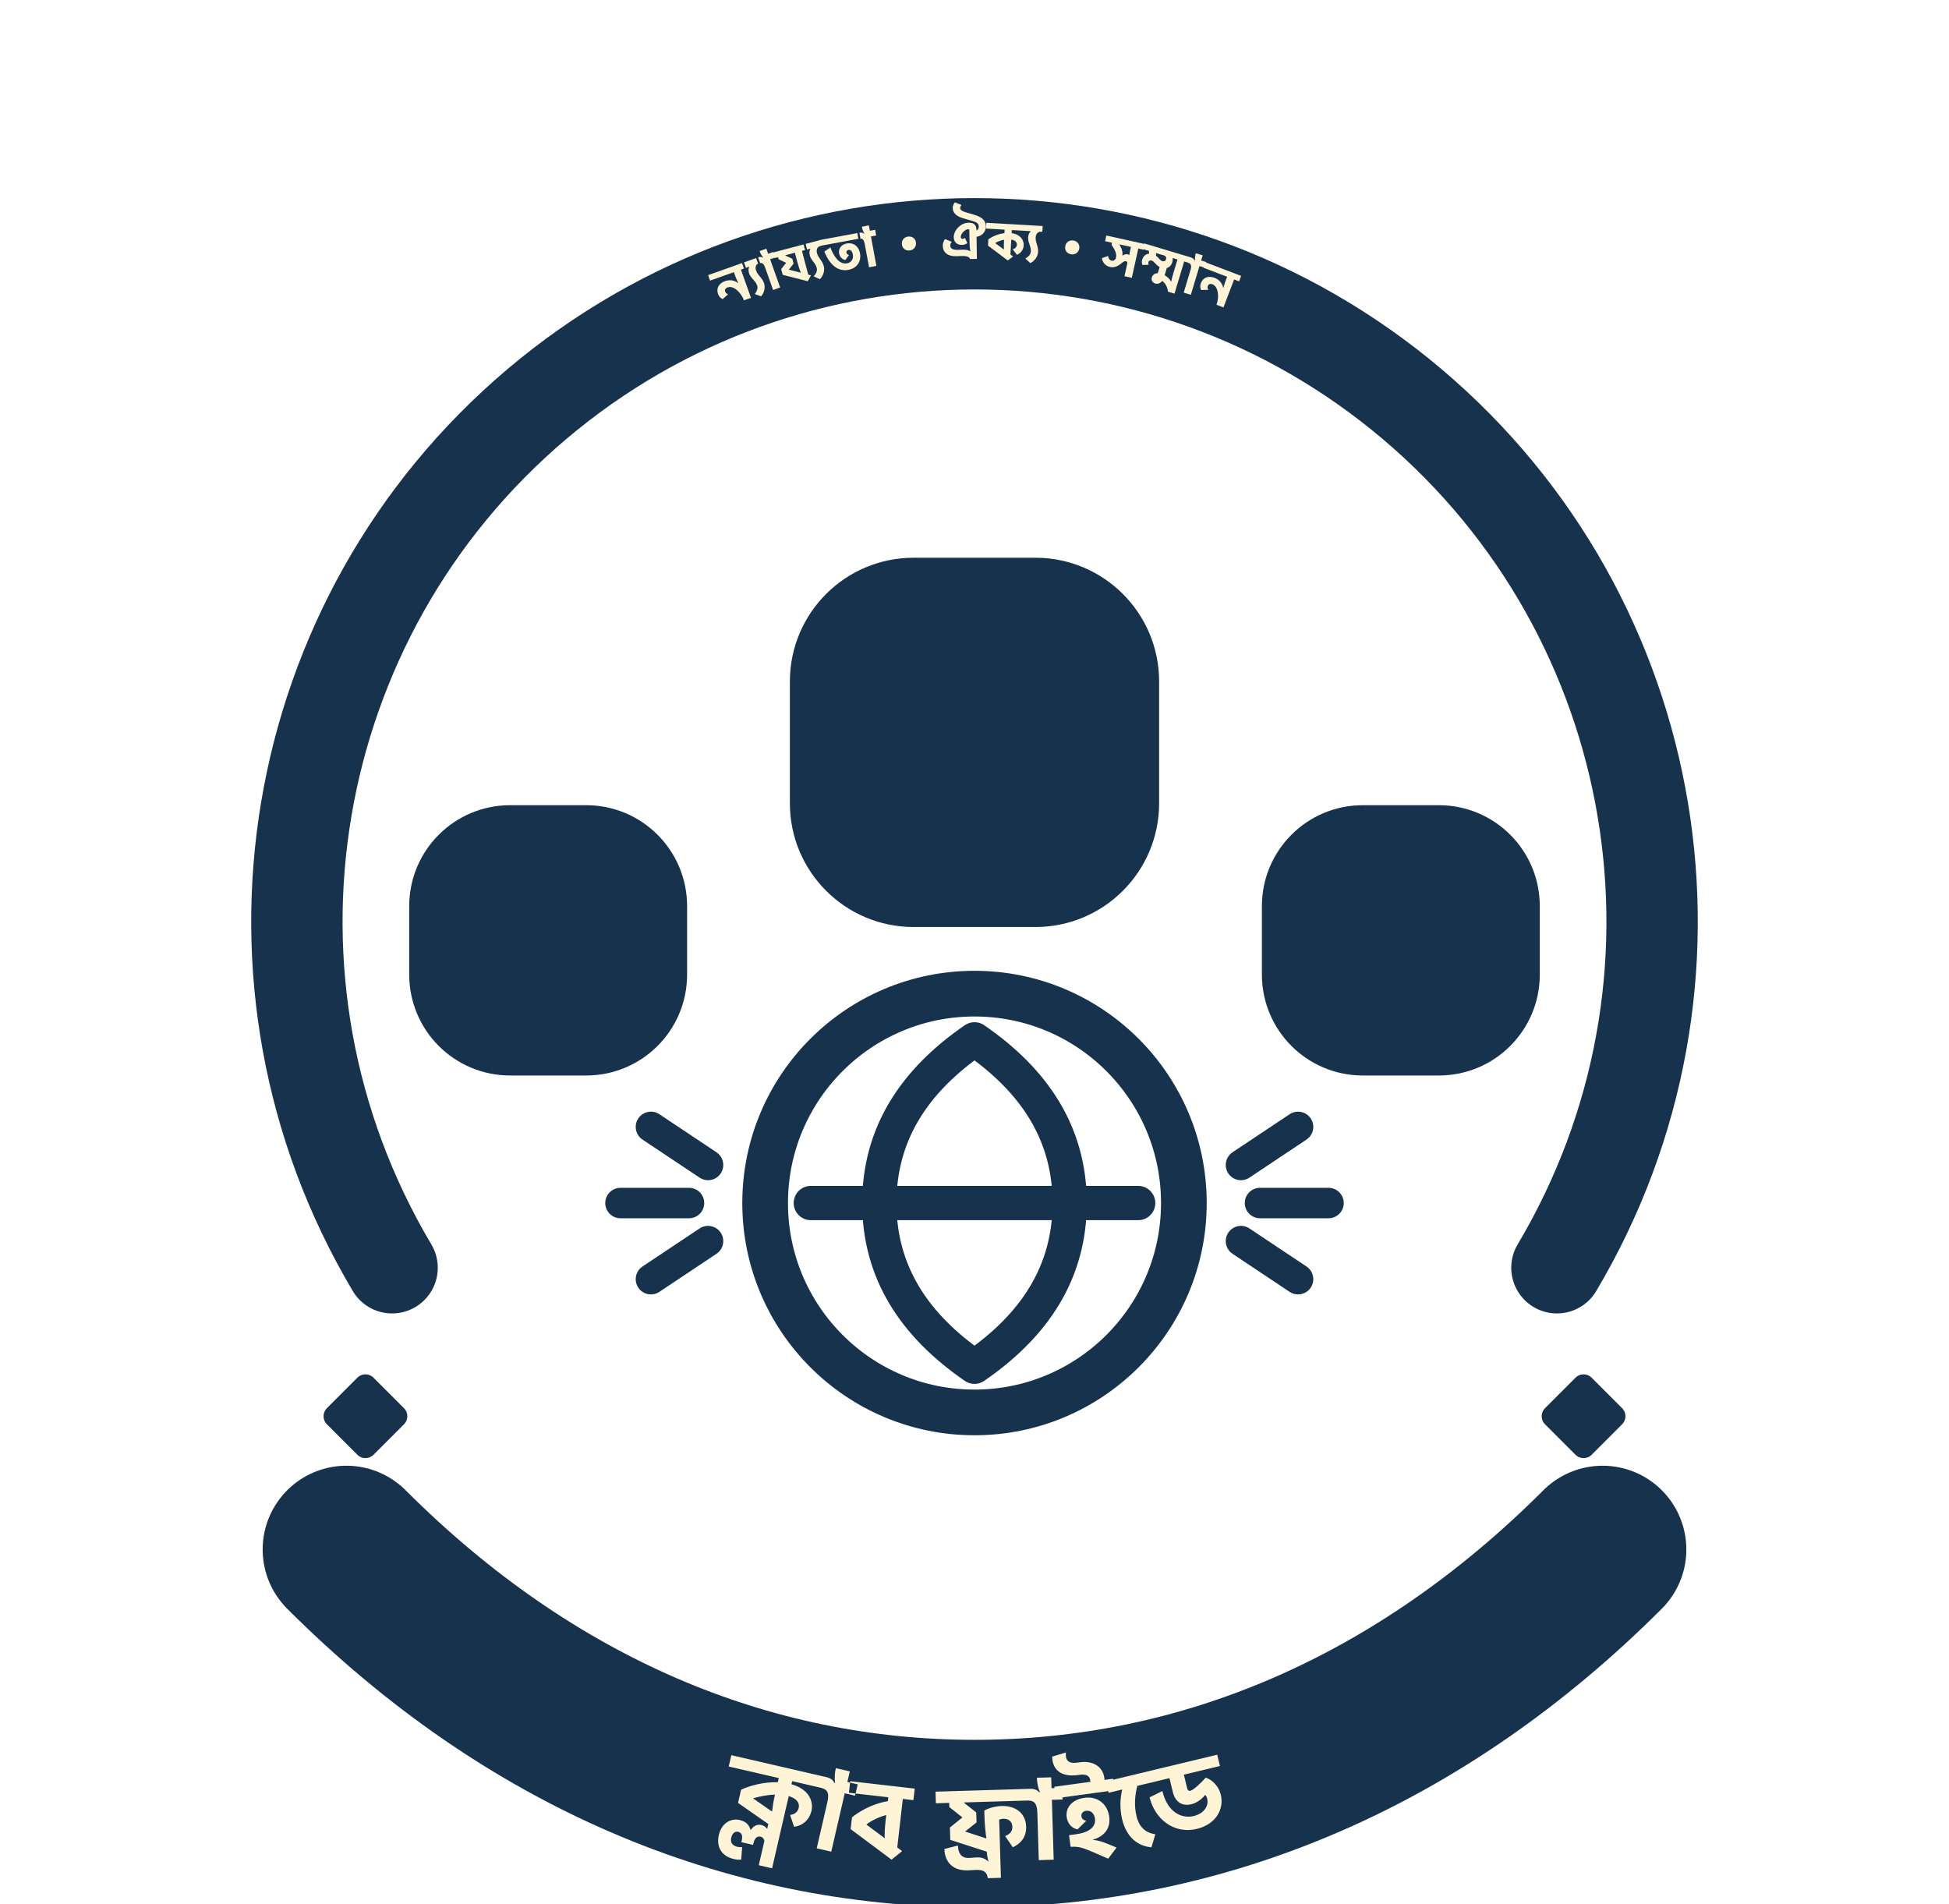
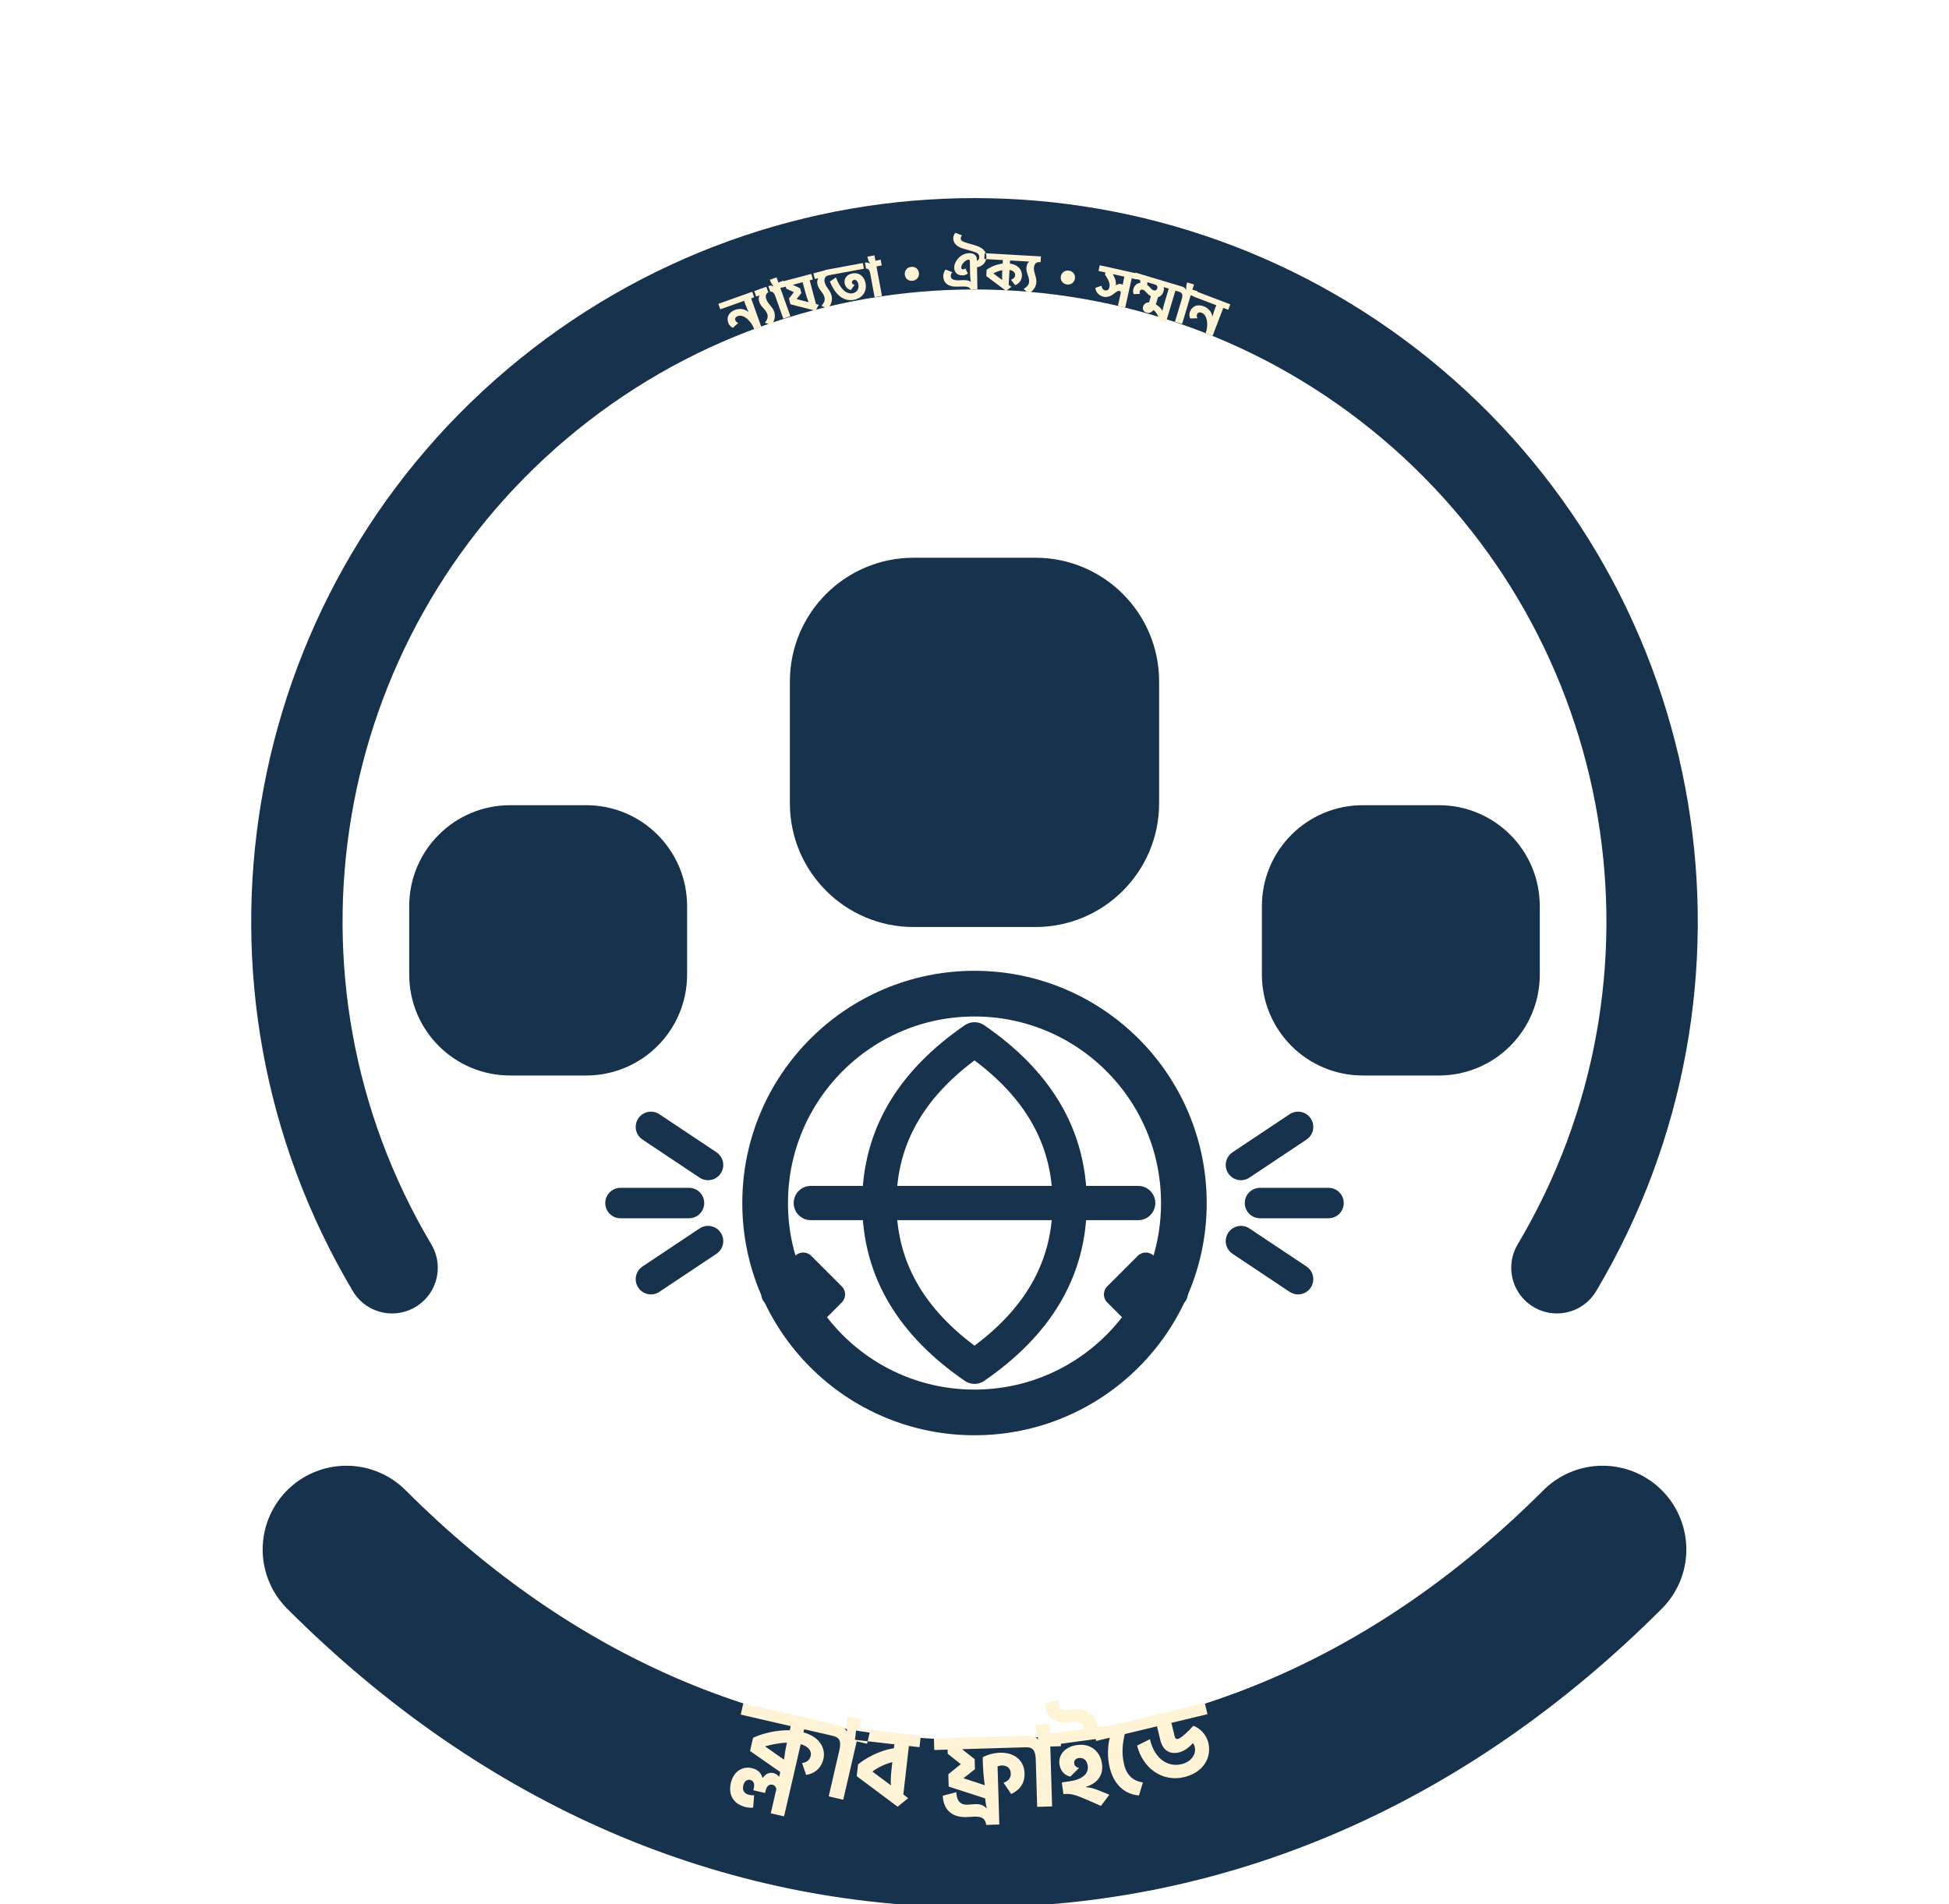
<svg xmlns="http://www.w3.org/2000/svg" viewBox="0 0 512 500" role="img" aria-labelledby="title desc" version="1.1" id="svg15">
  <g stroke="#17324D" stroke-width="13" stroke-linecap="round" stroke-linejoin="round" id="g8">
    <path fill="none" stroke="#17324D" d="M103 333a178 178 0 1 1 306 0" id="path1" />
    <g id="younger-member" aria-label="younger-member">
      <rect x="114" y="218" width="60" height="58" rx="20" fill="#17324D" stroke="#17324D" id="rect1" />
      <circle cx="144" cy="247" r="7" fill="none" stroke="none" id="circle1" />
    </g>
    <g id="adult-member" aria-label="adult-member">
      <rect x="214" y="153" width="84" height="84" rx="26" fill="#17324D" stroke="#17324D" id="rect2" />
      <circle cx="256" cy="195" r="9" fill="none" stroke="none" id="circle2" />
    </g>
    <g id="older-member" aria-label="older-member">
      <rect x="338" y="218" width="60" height="58" rx="20" fill="#17324D" stroke="#17324D" id="rect3" />
      <circle cx="368" cy="247" r="7" fill="none" stroke="none" id="circle3" />
    </g>
    <circle cx="256" cy="316" r="55" fill="none" stroke="#17324D" stroke-width="12" id="circle4" />
    <path fill="none" stroke="#17324D" stroke-width="9" d="M256 273c-16 11-25 25-25 43s9 32 25 43m0-86c16 11 25 25 25 43s-9 32-25 43m-43-43h86" id="path4" />
    <path fill="none" stroke="#17324D" stroke-width="8" d="M181 316h-18M186 306l-15-10M186 326l-15 10M331 316h18M326 306l15-10M326 326l15 10" id="path5" />
    <path fill="none" stroke="#17324D" d="M91 407c48 48 105 72 165 72s117-24 165-72" id="path6" />
-     <path fill="#17324D" stroke="#17324D" stroke-width="6" d="m96 364 8 8-8 8-8-8z" id="path7" />
-     <path fill="#17324D" stroke="#17324D" stroke-width="6" d="m416 364 8 8-8 8-8-8z" id="path8" />
+     <path fill="#17324D" stroke="#17324D" stroke-width="6" d="m211 332 8 8-8 8-8-8z" id="path7" />
+     <path fill="#17324D" stroke="#17324D" stroke-width="6" d="m301 332 8 8-8 8-8-8z" id="path8" />
  </g>
  <defs id="defs8">
    <path id="motto-arc" d="M103 333a178 178 0 1 1 306 0" />
    <path id="name-arc" d="M91 407c48 48 105 72 165 72s117-24 165-72" />
  </defs>
  <path d="M103 333a178 178 0 1 1 306 0" fill="none" stroke="#17324D" stroke-width="24" stroke-linecap="round" id="path9" />
  <path d="M91 407c48 48 105 72 165 72s117-24 165-72" fill="none" stroke="#17324D" stroke-width="44" stroke-linecap="round" id="path10" />
  <g font-family="Kohinoor Bangla, Bangla Sangam MN, sans-serif" text-anchor="middle" id="g15">
    <g id="text14" style="font-weight:700;font-size:14px;letter-spacing:0" aria-label="ন্যায্যতা•ঐক্য•সম্মান">
-       <path style="fill:#fff4d6" d="m 191.265,77.288 c -0.329,-0.091 -0.631,-0.311 -0.767,-0.693 -0.188,-0.528 0.106,-0.914 0.66,-1.111 1.583,-0.563 3.576,1.448 4.246,3.334 l 0.028,0.079 1.847,-0.657 -2.636,-7.413 1.319,-0.469 -0.511,-1.438 -9.432,3.353 0.511,1.438 6.266,-2.228 0.366,1.029 c 0.249,0.699 0.541,1.353 0.78,1.818 l -0.048,0.032 c -0.994,-0.791 -2.224,-0.948 -3.438,-0.516 -1.557,0.553 -2.381,1.827 -1.823,3.397 0.249,0.699 0.709,1.115 1.226,1.317 z m 5.529,-7.226 -1.359,0.483 -0.511,-1.438 4.234,-1.506 0.511,1.438 -0.383,0.136 c -0.646,0.23 -1,0.95 -0.662,1.9 0.46,1.293 1.564,1.851 2.062,3.249 0.403,1.134 0.134,2.508 -0.74,3.517 L 198.274,77.233 c 0.726,-0.927 0.835,-1.664 0.614,-2.284 -0.455,-1.28 -1.612,-1.775 -2.099,-3.146 -0.272,-0.765 -0.146,-1.33 0.024,-1.688 z m 2.804,-3.983 c 0.22,0.62 0.554,1.14 0.912,1.563 l -0.092,0.033 c -0.229,-0.142 -0.639,-0.293 -1.246,-0.077 l -0.541,0.192 0.511,1.438 0.053,-0.019 c 0.831,-0.295 1.355,-0.2 1.815,1.093 l 2.087,5.87 1.847,-0.657 -2.636,-7.413 1.319,-0.469 -0.511,-1.438 -1.319,0.469 -0.478,-1.345 -1.768,0.628 z m 6.689,0.978 2.531,-0.667 0.689,2.613 c 0.196,0.745 0.585,1.945 0.858,2.597 l -0.054,0.014 -3.087,-0.779 1.246,-1.588 -0.335,-1.273 -1.835,-0.863 z m 5.907,6.811 0.853,-1.542 -0.733,-0.198 -1.642,-6.227 1.354,-0.357 -0.389,-1.476 -8.583,2.263 0.389,1.476 0.948,-0.25 0.139,0.528 1.985,0.939 -1.3,1.66 0.396,1.503 z m 0.685,-8.549 -1.394,0.368 -0.389,-1.476 4.346,-1.146 0.389,1.476 -0.393,0.103 c -0.663,0.175 -1.076,0.863 -0.819,1.837 0.35,1.327 1.404,1.975 1.782,3.41 0.307,1.164 -0.076,2.51 -1.032,3.443 l -1.616,-0.747 c 0.801,-0.863 0.971,-1.588 0.804,-2.224 -0.346,-1.313 -1.457,-1.903 -1.829,-3.311 -0.207,-0.785 -0.034,-1.337 0.165,-1.68 z m 9.188,2.993 c -0.797,-0.151 -1.46,-0.812 -1.634,-1.748 -0.235,-1.266 0.604,-2.347 1.981,-2.602 1.872,-0.347 3.185,0.82 3.506,2.554 0.408,2.203 -0.833,3.956 -3.063,4.369 -2.918,0.541 -4.975,-1.57 -6.313,-4.796 l 1.605,-1.095 c 0.973,2.639 2.462,4.527 4.375,4.173 1.225,-0.227 1.718,-1.258 1.516,-2.345 -0.143,-0.771 -0.564,-1.277 -1.156,-1.167 -0.344,0.064 -0.59,0.351 -0.524,0.709 0.056,0.303 0.316,0.554 0.681,0.6 z m 3.694,-7.191 0.278,1.5 -10.476,1.941 -0.278,-1.5 z m 0.674,-1.435 c 0.12,0.647 0.367,1.213 0.654,1.687 l -0.096,0.018 c -0.203,-0.176 -0.585,-0.39 -1.218,-0.273 l -0.564,0.105 0.278,1.5 0.055,-0.01 c 0.867,-0.161 1.37,0.017 1.62,1.366 l 1.135,6.126 1.927,-0.357 -1.433,-7.736 1.377,-0.255 -0.278,-1.5 -1.377,0.255 -0.26,-1.404 -1.845,0.342 z" id="path15" />
-       <path style="fill:#fff4d6" d="m 236.913,64.144 c 0.098,1.017 0.873,1.758 2.044,1.645 1.073,-0.104 1.775,-0.988 1.677,-2.005 -0.098,-1.017 -0.873,-1.758 -2.044,-1.645 -1.073,0.104 -1.775,0.988 -1.677,2.005 z" id="path16" />
-       <path style="fill:#fff4d6" d="m 254.812,68.029 1.82,-0.03 -0.094,-5.795 c 1.564,-0.235 2.482,-1.469 2.462,-2.742 -0.023,-1.442 -0.935,-2.421 -3.018,-3.031 l -2.209,-0.65 c -0.872,-0.252 -1.521,-0.535 -1.531,-1.137 -0.005,-0.308 0.089,-0.534 0.365,-0.804 l -1.761,-0.685 c -0.33,0.383 -0.574,0.877 -0.564,1.507 0.023,1.428 1.283,2.247 2.605,2.632 l 2.743,0.796 c 0.985,0.278 1.481,0.676 1.493,1.404 0.009,0.546 -0.252,0.886 -0.613,1.06 l -0.004,-0.252 c -0.018,-1.12 -0.604,-1.824 -2.046,-1.801 -2.268,0.037 -3.941,2.192 -3.915,3.788 0.02,1.232 0.776,2.06 2.161,2.037 0.518,-0.008 1.061,-0.171 1.406,-0.485 l -0.638,-1.362 c -0.096,0.114 -0.318,0.271 -0.598,0.276 -0.308,0.005 -0.478,-0.132 -0.485,-0.538 -0.013,-0.798 1.144,-2.007 1.955,-2.02 0.168,-0.003 0.295,0.079 0.3,0.359 l 0.039,2.38 c 0.035,2.17 0.141,2.672 0.232,3.063 l -0.056,9.1e-4 c -0.51,-0.37 -1.183,-0.429 -1.911,-0.417 -0.434,0.007 -0.895,0.043 -1.343,0.05 -1.498,0.024 -1.968,-0.486 -1.978,-1.102 -0.007,-0.448 0.183,-0.787 0.418,-1.015 l -1.79,-0.713 c -0.165,0.213 -0.602,0.878 -0.587,1.774 0.028,1.722 1.291,2.751 3.405,2.717 0.42,-0.007 1.232,-0.034 1.708,-0.042 1.596,-0.026 1.925,0.403 2.029,0.779 z m 11.217,-2.54 c 0.598,-0.162 1.072,-0.598 1.107,-1.199 0.038,-0.657 -0.476,-1.233 -1.479,-1.347 l -0.223,3.886 0.713,0.532 -1.407,1.055 -5.189,-3.902 0.096,-1.677 c 1.152,-0.761 2.563,-1.409 4.214,-1.581 l 0.054,-0.936 -4.878,-0.28 0.087,-1.523 10.86,0.624 -0.087,1.523 -4.095,-0.235 -0.047,0.825 c 2.228,0.268 3.251,1.757 3.167,3.211 -0.065,1.132 -0.734,2.033 -1.768,2.465 z m -4.604,-1.639 2.247,1.658 0.056,0.003 c -0.044,-0.704 -0.014,-1.712 0.029,-2.452 l 0.005,-0.084 c -0.907,0.158 -1.668,0.479 -2.336,0.875 z m 9.351,-3.137 -1.44,-0.083 0.087,-1.523 4.487,0.258 -0.087,1.523 -0.405,-0.023 c -0.685,-0.039 -1.29,0.487 -1.348,1.493 -0.079,1.37 0.723,2.313 0.637,3.795 -0.069,1.202 -0.851,2.363 -2.049,2.953 l -1.305,-1.211 c 1.028,-0.572 1.416,-1.209 1.453,-1.866 0.078,-1.356 -0.796,-2.261 -0.712,-3.715 0.047,-0.811 0.382,-1.282 0.678,-1.546 z" id="path17" />
-       <path style="fill:#fff4d6" d="m 279.827,64.717 c -0.147,1.011 0.43,1.915 1.593,2.084 1.067,0.155 1.959,-0.536 2.106,-1.548 0.147,-1.011 -0.43,-1.915 -1.593,-2.084 -1.067,-0.155 -1.959,0.536 -2.106,1.548 z" id="path18" />
-       <path style="fill:#fff4d6" d="m 291.671,70.139 c 0.779,0.173 1.663,-0.062 2.446,-0.619 0.68,-0.48 1.158,-1.02 1.664,-0.908 0.287,0.064 0.422,0.294 0.356,0.595 l -0.739,3.335 1.927,0.427 1.702,-7.682 1.353,0.3 0.33,-1.49 -10.074,-2.232 -0.33,1.49 1.818,0.403 -0.118,0.533 0.401,0.648 c 0.518,0.832 0.983,1.709 0.759,2.721 -0.124,0.56 -0.539,0.942 -1.14,0.809 -0.656,-0.145 -0.823,-0.684 -0.933,-1.225 l -1.629,0.557 c 0.134,0.947 0.744,2.015 2.206,2.339 z m 4.997,-3.137 c -0.149,-0.105 -0.28,-0.162 -0.512,-0.214 -0.478,-0.106 -0.967,0.158 -1.312,0.355 0.029,-0.194 0.047,-0.405 0.038,-0.623 -0.02,-0.492 -0.171,-1.042 -0.508,-1.719 l -0.28,-0.55 0.012,-0.055 2.993,0.663 -0.203,0.916 c -0.045,0.205 -0.186,0.905 -0.229,1.226 z m 8.65,1.587 c -0.63,-0.189 -0.913,-0.903 -1.65,-1.416 0.028,-0.24 0.039,-0.471 0.023,-0.709 l 2.078,0.624 c 0.51,0.153 0.681,0.555 0.552,0.984 -0.129,0.429 -0.48,0.674 -1.003,0.517 z m 2.347,5.426 c -0.307,-0.633 -0.933,-1.274 -1.721,-1.716 l 0.572,-1.904 c 0.813,-0.224 1.249,-0.897 1.43,-1.5 0.153,-0.51 0.133,-0.881 0.063,-1.136 l 1.314,0.395 -1.023,3.406 c -0.531,1.77 -0.635,2.455 -0.635,2.455 z m 4.768,-4.927 0.439,-1.462 -12.269,-3.684 -0.439,1.462 1.636,0.491 c 0.064,0.224 0.072,0.489 0.036,0.756 -0.911,0.063 -1.525,0.697 -1.783,1.555 -0.169,0.563 -0.078,1.087 0.091,1.401 l 1.615,-0.071 c -0.086,-0.201 -0.137,-0.421 -0.056,-0.689 0.101,-0.335 0.396,-0.539 0.838,-0.406 0.711,0.213 1.063,1.182 2.093,1.695 l -0.47,1.613 c -0.779,0.015 -1.373,0.435 -1.579,1.119 -0.242,0.805 0.237,1.401 0.921,1.607 0.577,0.173 1.271,0.002 1.804,-0.701 0.906,0.681 1.408,1.738 1.516,2.838 l 1.716,0.515 2.537,-8.447 z m 1.681,-2.433 c -0.189,0.63 -0.228,1.247 -0.19,1.8 l -0.094,-0.028 c -0.101,-0.249 -0.342,-0.614 -0.959,-0.799 l -0.55,-0.165 -0.439,1.462 0.054,0.016 c 0.845,0.254 1.211,0.641 0.816,1.955 l -1.792,5.967 1.877,0.564 2.263,-7.536 1.341,0.403 0.439,-1.462 -1.341,-0.403 0.411,-1.368 -1.797,-0.54 z m 3.324,9.468 c -0.192,-0.283 -0.278,-0.646 -0.133,-1.025 0.2,-0.523 0.674,-0.627 1.223,-0.417 1.57,0.599 1.781,3.422 1.068,5.292 l -0.03,0.078 1.831,0.699 2.805,-7.351 1.308,0.499 0.544,-1.426 -9.352,-3.568 -0.544,1.426 6.213,2.37 -0.389,1.02 c -0.264,0.693 -0.467,1.38 -0.586,1.889 l -0.057,-0.007 c -0.244,-1.247 -1.077,-2.164 -2.281,-2.623 -1.543,-0.589 -2.998,-0.155 -3.592,1.402 -0.264,0.693 -0.184,1.308 0.078,1.798 z" id="path19" />
+       <path style="fill:#fff4d6" d="m 193.946,84.826 c -0.329,-0.091 -0.631,-0.311 -0.767,-0.693 -0.188,-0.528 0.106,-0.914 0.66,-1.111 1.583,-0.563 3.576,1.448 4.246,3.334 l 0.028,0.079 1.847,-0.657 -2.636,-7.413 1.319,-0.469 -0.511,-1.438 -9.432,3.353 0.511,1.438 6.266,-2.228 0.366,1.029 c 0.249,0.699 0.541,1.353 0.78,1.818 l -0.048,0.032 c -0.994,-0.791 -2.224,-0.948 -3.438,-0.516 -1.557,0.553 -2.381,1.827 -1.823,3.397 0.249,0.699 0.709,1.115 1.226,1.317 z m 5.529,-7.226 -1.359,0.483 -0.511,-1.438 4.234,-1.506 0.511,1.438 -0.383,0.136 c -0.646,0.23 -1,0.95 -0.662,1.9 0.46,1.293 1.564,1.851 2.062,3.249 0.403,1.134 0.134,2.508 -0.74,3.517 l -1.673,-0.609 c 0.726,-0.927 0.835,-1.664 0.614,-2.284 -0.455,-1.28 -1.612,-1.775 -2.099,-3.147 -0.272,-0.765 -0.146,-1.33 0.024,-1.688 z m 2.804,-3.983 c 0.22,0.62 0.554,1.14 0.912,1.563 l -0.092,0.033 c -0.229,-0.142 -0.639,-0.293 -1.246,-0.077 l -0.541,0.192 0.511,1.438 0.053,-0.019 c 0.831,-0.295 1.355,-0.2 1.815,1.093 l 2.087,5.87 1.847,-0.657 -2.636,-7.413 1.319,-0.469 -0.511,-1.438 -1.319,0.469 -0.478,-1.345 -1.768,0.628 z m 6.048,1.176 2.531,-0.667 0.689,2.613 c 0.196,0.745 0.585,1.945 0.858,2.597 l -0.054,0.014 -3.087,-0.779 1.246,-1.588 -0.335,-1.273 -1.835,-0.863 z m 5.907,6.811 0.853,-1.542 -0.733,-0.198 -1.642,-6.227 1.354,-0.357 -0.389,-1.476 -8.583,2.263 0.389,1.476 0.948,-0.25 0.139,0.528 1.985,0.939 -1.3,1.66 0.396,1.503 z m 0.685,-8.549 -1.394,0.368 -0.389,-1.476 4.346,-1.146 0.389,1.476 -0.393,0.103 c -0.663,0.175 -1.076,0.863 -0.819,1.837 0.35,1.327 1.404,1.975 1.782,3.41 0.307,1.164 -0.077,2.51 -1.032,3.443 l -1.616,-0.747 c 0.801,-0.863 0.971,-1.588 0.804,-2.224 -0.346,-1.313 -1.457,-1.903 -1.829,-3.311 -0.207,-0.785 -0.034,-1.337 0.165,-1.68 z m 8.606,3.123 c -0.797,-0.151 -1.46,-0.812 -1.634,-1.748 -0.235,-1.266 0.604,-2.347 1.981,-2.602 1.872,-0.347 3.185,0.82 3.506,2.554 0.408,2.203 -0.833,3.956 -3.063,4.369 -2.918,0.541 -4.975,-1.57 -6.313,-4.796 l 1.605,-1.095 c 0.973,2.639 2.462,4.527 4.375,4.173 1.225,-0.227 1.718,-1.258 1.516,-2.345 -0.143,-0.771 -0.564,-1.277 -1.156,-1.167 -0.344,0.064 -0.59,0.351 -0.524,0.709 0.056,0.303 0.316,0.554 0.681,0.6 z m 3.694,-7.191 0.278,1.5 -10.476,1.941 -0.278,-1.5 z m 0.674,-1.435 c 0.12,0.647 0.367,1.213 0.654,1.687 l -0.096,0.018 c -0.203,-0.176 -0.585,-0.39 -1.218,-0.273 l -0.564,0.105 0.278,1.5 0.055,-0.01 c 0.867,-0.161 1.37,0.017 1.62,1.366 l 1.135,6.126 1.927,-0.357 -1.433,-7.736 1.377,-0.255 -0.278,-1.5 -1.377,0.255 -0.26,-1.404 -1.845,0.342 z" id="path15" />
+       <path style="fill:#fff4d6" d="m 237.684,72.107 c 0.098,1.017 0.873,1.758 2.044,1.645 1.073,-0.104 1.775,-0.988 1.677,-2.005 -0.098,-1.017 -0.873,-1.758 -2.044,-1.645 -1.073,0.104 -1.775,0.988 -1.677,2.005 z" id="path16" />
+       <path style="fill:#fff4d6" d="m 254.942,76.028 1.82,-0.03 -0.094,-5.795 c 1.564,-0.235 2.482,-1.469 2.462,-2.742 -0.023,-1.442 -0.935,-2.421 -3.018,-3.031 l -2.209,-0.65 c -0.872,-0.252 -1.521,-0.535 -1.531,-1.137 -0.005,-0.308 0.089,-0.534 0.365,-0.804 l -1.761,-0.685 c -0.33,0.383 -0.574,0.877 -0.564,1.507 0.023,1.428 1.283,2.247 2.605,2.632 l 2.743,0.796 c 0.985,0.278 1.481,0.676 1.493,1.404 0.009,0.546 -0.252,0.886 -0.613,1.06 l -0.004,-0.252 c -0.018,-1.12 -0.604,-1.824 -2.046,-1.801 -2.268,0.037 -3.941,2.192 -3.915,3.788 0.02,1.232 0.776,2.06 2.161,2.037 0.518,-0.008 1.061,-0.171 1.406,-0.485 l -0.638,-1.362 c -0.096,0.114 -0.318,0.271 -0.598,0.276 -0.308,0.005 -0.478,-0.132 -0.485,-0.538 -0.013,-0.798 1.144,-2.007 1.955,-2.02 0.168,-0.003 0.295,0.079 0.3,0.359 l 0.039,2.38 c 0.035,2.17 0.141,2.672 0.232,3.063 l -0.056,9.09e-4 c -0.51,-0.37 -1.183,-0.429 -1.911,-0.417 -0.434,0.007 -0.895,0.043 -1.343,0.05 -1.498,0.024 -1.968,-0.486 -1.978,-1.102 -0.007,-0.448 0.183,-0.787 0.418,-1.015 l -1.79,-0.713 c -0.165,0.213 -0.602,0.878 -0.587,1.774 0.028,1.722 1.291,2.751 3.405,2.717 0.42,-0.007 1.232,-0.034 1.708,-0.042 1.596,-0.026 1.925,0.403 2.029,0.779 z m 10.628,-2.552 c 0.598,-0.162 1.072,-0.598 1.107,-1.199 0.038,-0.657 -0.476,-1.233 -1.479,-1.347 l -0.223,3.886 0.713,0.532 -1.407,1.055 -5.189,-3.902 0.096,-1.677 c 1.152,-0.761 2.563,-1.409 4.214,-1.581 l 0.054,-0.936 -4.878,-0.28 0.087,-1.523 10.86,0.624 -0.087,1.523 -4.095,-0.235 -0.047,0.825 c 2.228,0.268 3.251,1.757 3.167,3.211 -0.065,1.132 -0.734,2.033 -1.768,2.465 z m -4.604,-1.639 2.247,1.658 0.056,0.003 c -0.044,-0.704 -0.014,-1.712 0.029,-2.452 l 0.005,-0.084 c -0.907,0.158 -1.668,0.479 -2.336,0.875 z m 9.351,-3.137 -1.44,-0.083 0.087,-1.523 4.487,0.258 -0.087,1.523 -0.405,-0.023 c -0.685,-0.039 -1.29,0.487 -1.348,1.493 -0.079,1.37 0.723,2.313 0.637,3.795 -0.069,1.202 -0.851,2.363 -2.049,2.953 l -1.305,-1.211 c 1.028,-0.572 1.416,-1.209 1.453,-1.866 0.078,-1.356 -0.796,-2.261 -0.712,-3.715 0.047,-0.811 0.382,-1.282 0.678,-1.546 z" id="path17" />
+       <path style="fill:#fff4d6" d="m 278.679,72.634 c -0.147,1.011 0.43,1.915 1.593,2.084 1.067,0.155 1.959,-0.536 2.106,-1.548 0.147,-1.011 -0.43,-1.915 -1.593,-2.084 -1.067,-0.155 -1.959,0.536 -2.106,1.548 z" id="path18" />
+       <path style="fill:#fff4d6" d="m 289.94,77.95 c 0.779,0.173 1.663,-0.062 2.446,-0.619 0.68,-0.48 1.158,-1.02 1.664,-0.908 0.287,0.064 0.422,0.294 0.356,0.595 l -0.739,3.335 1.927,0.427 1.702,-7.682 1.353,0.3 0.33,-1.49 -10.074,-2.232 -0.33,1.49 1.818,0.403 -0.118,0.533 0.401,0.648 c 0.518,0.832 0.983,1.709 0.759,2.721 -0.124,0.56 -0.539,0.942 -1.14,0.809 -0.656,-0.145 -0.823,-0.684 -0.933,-1.225 l -1.629,0.557 c 0.134,0.947 0.744,2.015 2.206,2.339 z m 4.997,-3.137 c -0.149,-0.105 -0.28,-0.162 -0.512,-0.214 -0.478,-0.106 -0.967,0.158 -1.312,0.355 0.029,-0.194 0.047,-0.405 0.038,-0.623 -0.02,-0.492 -0.171,-1.042 -0.508,-1.719 l -0.28,-0.55 0.012,-0.055 2.993,0.663 -0.203,0.916 c -0.045,0.205 -0.186,0.905 -0.229,1.226 z m 8.081,1.438 c -0.63,-0.189 -0.913,-0.903 -1.65,-1.416 0.028,-0.24 0.039,-0.471 0.023,-0.709 l 2.078,0.624 c 0.51,0.153 0.681,0.555 0.552,0.984 -0.129,0.429 -0.48,0.674 -1.003,0.517 z m 2.347,5.426 c -0.307,-0.633 -0.933,-1.274 -1.721,-1.716 l 0.572,-1.904 c 0.813,-0.224 1.249,-0.897 1.43,-1.5 0.153,-0.51 0.133,-0.881 0.063,-1.136 l 1.314,0.395 -1.023,3.406 c -0.531,1.77 -0.635,2.455 -0.635,2.455 z m 4.768,-4.927 0.439,-1.462 -12.269,-3.684 -0.439,1.462 1.636,0.491 c 0.064,0.224 0.072,0.489 0.036,0.756 -0.911,0.063 -1.525,0.697 -1.783,1.555 -0.169,0.563 -0.078,1.087 0.091,1.401 l 1.615,-0.071 c -0.086,-0.201 -0.137,-0.421 -0.056,-0.689 0.101,-0.335 0.396,-0.539 0.838,-0.406 0.711,0.213 1.063,1.182 2.093,1.695 l -0.47,1.613 c -0.779,0.015 -1.373,0.435 -1.579,1.119 -0.242,0.805 0.237,1.401 0.921,1.607 0.577,0.173 1.271,0.002 1.804,-0.701 0.906,0.681 1.408,1.738 1.516,2.838 l 1.716,0.515 2.537,-8.447 z m 1.681,-2.433 c -0.189,0.63 -0.228,1.247 -0.19,1.8 l -0.094,-0.028 c -0.101,-0.249 -0.342,-0.614 -0.959,-0.799 l -0.55,-0.165 -0.439,1.462 0.054,0.016 c 0.845,0.254 1.211,0.641 0.816,1.955 l -1.792,5.967 1.877,0.564 2.263,-7.536 1.341,0.403 0.439,-1.462 -1.341,-0.403 0.411,-1.368 -1.797,-0.54 z m 2.773,9.28 c -0.192,-0.283 -0.278,-0.646 -0.133,-1.025 0.2,-0.523 0.674,-0.627 1.223,-0.417 1.57,0.599 1.781,3.422 1.068,5.292 l -0.03,0.078 1.831,0.699 2.805,-7.351 1.308,0.499 0.544,-1.426 -9.353,-3.568 -0.544,1.426 6.213,2.37 -0.389,1.02 c -0.264,0.693 -0.467,1.38 -0.586,1.889 l -0.057,-0.007 c -0.244,-1.247 -1.077,-2.164 -2.281,-2.623 -1.543,-0.589 -2.998,-0.155 -3.592,1.402 -0.264,0.693 -0.184,1.308 0.078,1.798 z" id="path19" />
    </g>
-     <path d="m 216.455,469.78 0.686,-2.974 -25.019,-5.773 -0.686,2.974 13.15,3.034 -0.252,1.091 c -3.683,-0.103 -7.455,0.924 -9.65,1.969 l -0.799,3.465 7.946,5.54 -0.283,1.228 -0.082,-0.019 c -0.222,-0.281 -0.577,-0.737 -1.478,-0.944 -1.2,-0.277 -2.153,0.365 -2.735,1.266 l -0.109,-0.025 c -0.241,-0.947 -0.894,-2.103 -2.804,-2.544 -2.374,-0.548 -4.787,0.821 -5.498,3.904 -0.711,3.083 0.638,5.578 3.967,6.346 0.655,0.151 1.356,0.227 1.897,0.122 l 0.26,-3.245 c -0.38,0.027 -0.863,0.002 -1.272,-0.092 -0.982,-0.227 -1.946,-0.909 -1.606,-2.382 0.277,-1.2 1.007,-1.75 1.826,-1.561 0.818,0.189 1.259,0.894 0.957,2.204 l -0.12,0.518 3.083,0.711 0.12,-0.518 c 0.271,-1.173 0.917,-1.857 1.817,-1.65 0.655,0.151 0.936,0.676 1.033,1.129 l -1.473,6.384 3.492,0.806 4.375,-18.962 c 1.994,0.575 2.932,1.74 2.623,3.077 -0.264,1.146 -1.156,1.773 -2.269,1.862 l 1.062,3.119 c 2.344,-0.321 4.027,-1.887 4.562,-4.206 0.535,-2.319 -0.51,-5.635 -5.262,-6.961 l 0.189,-0.818 z m -13.631,6.022 -0.136,-0.032 -4.871,-3.423 c 1.899,-0.51 3.889,-0.913 5.769,-0.968 l -0.057,0.246 c -0.302,1.31 -0.571,2.972 -0.705,4.176 z m 16.697,-11.09 c -0.296,1.282 -0.294,2.518 -0.145,3.616 l -0.191,-0.044 c -0.233,-0.485 -0.762,-1.182 -2.017,-1.471 l -1.119,-0.258 -0.686,2.974 0.109,0.025 c 1.719,0.397 2.5,1.123 1.883,3.796 l -2.801,12.141 3.82,0.881 3.538,-15.333 2.728,0.63 0.686,-2.974 -2.728,-0.63 0.642,-2.783 -3.656,-0.844 z m 13.836,7.375 -10.348,-1.186 0.348,-3.032 16.941,1.942 -0.348,3.032 -2.782,-0.319 -1.46,12.741 1.271,0.963 -2.766,2.248 -10.748,-8.024 0.354,-3.088 c 1.374,-1.167 5.09,-3.588 9.421,-4.247 z m -0.536,4.673 c -2.38,0.601 -4.527,1.877 -5.219,2.502 l 4.753,3.532 0.111,0.013 c -0.143,-0.721 -0.031,-2.681 0.164,-4.378 z m 26.675,16.583 3.442,-0.103 -0.458,-15.281 c 0.333,-0.122 0.722,-0.218 1.086,-0.229 1.315,-0.04 2.345,0.658 2.388,2.113 0.044,1.455 -1.084,2.161 -1.917,2.411 l 2.022,2.965 c 1.603,-0.72 3.602,-2.265 3.507,-5.428 -0.109,-3.638 -2.939,-5.514 -6.409,-5.41 -1.763,0.053 -3.54,0.582 -4.586,1.202 l 0.055,1.847 c 0.046,1.539 0.262,4.054 0.5,5.447 l -0.112,0.003 -5.488,-1.796 3.01,-2.387 -0.079,-2.631 -3.185,-2.51 -0.003,-0.112 17.464,-0.524 -0.091,-3.051 -24.881,0.746 0.091,3.051 3.498,-0.105 0.033,1.092 3.443,2.726 -3.282,2.648 0.097,3.247 9.589,3.102 c 0.052,0.811 0.195,1.843 0.44,2.536 l -0.112,0.003 c -0.922,-0.869 -1.881,-1.064 -2.86,-1.035 -0.924,0.028 -1.089,0.117 -2.153,0.149 -2.379,0.071 -2.854,-1.763 -2.899,-3.275 l -3.558,0.919 c 0.088,2.939 1.741,5.746 6.191,5.613 1.147,-0.034 1.09,-0.089 2.153,-0.121 2.015,-0.06 2.847,0.587 3.063,2.177 z m 12.915,-26.103 c 0.04,1.315 0.355,2.51 0.778,3.534 l -0.196,0.006 c -0.348,-0.41 -1.037,-0.949 -2.324,-0.911 l -1.147,0.034 0.091,3.051 0.112,-0.003 c 1.763,-0.053 2.703,0.451 2.785,3.194 l 0.374,12.454 3.918,-0.118 -0.472,-15.729 2.799,-0.084 -0.091,-3.051 -2.799,0.084 -0.086,-2.855 -3.75,0.113 z m 7.803,10.037 c 0.216,1.581 1.155,2.866 2.847,3.256 l 2.29,-2.263 c -0.787,-0.175 -1.184,-0.601 -1.264,-1.184 -0.106,-0.777 0.412,-1.328 1.216,-1.438 1.304,-0.178 2.158,0.694 2.344,2.053 0.3,2.192 -1.594,3.638 -4.923,4.093 l -1.886,0.258 0.417,3.052 c 2.662,-0.166 3.435,0.322 9.865,3.116 l 2.199,-2.929 -2.157,-0.892 c -1.975,-0.804 -2.821,-0.999 -3.965,-1.097 l -0.015,-0.111 c 2.638,-0.756 4.657,-2.728 4.21,-6.002 -0.455,-3.329 -3.032,-5.435 -6.528,-4.957 -3.329,0.455 -4.974,2.687 -4.651,5.045 z m -3.81,-15.87 c 0.01,0.281 0.02,0.562 0.058,0.84 0.326,2.386 2.047,4.637 6.736,3.996 l 0.25,-0.034 c 1.803,-0.247 2.779,0.072 2.984,1.57 0.011,0.083 0.023,0.166 0.034,0.25 l -9.488,1.298 0.414,3.024 15.424,-2.109 -0.414,-3.024 -2.247,0.307 c 0.005,-0.17 -0.018,-0.337 -0.041,-0.503 -0.448,-3.274 -3.335,-4.546 -6.359,-4.133 l -0.832,0.114 c -2.164,0.296 -2.768,-0.611 -2.905,-1.609 -0.049,-0.361 -0.043,-0.729 -0.005,-1.073 z m 27.103,20.402 c -2.543,-0.396 -4.235,-1.804 -4.949,-4.771 -0.727,-3.022 -0.336,-5.708 0.193,-7.937 l 1.96,-0.471 -0.714,-2.967 -9.474,2.278 0.714,2.967 3.566,-0.858 c -0.536,2.202 -0.703,4.978 -0.009,7.864 1.133,4.71 4.202,7.053 7.69,7.309 z m 16.969,-17.933 -0.714,-2.967 -20.853,5.015 0.714,2.967 7.595,-1.827 0.871,3.621 c 0.602,2.505 2.308,3.851 4.895,3.229 1.606,-0.386 2.934,-1.57 3.642,-2.46 0.242,0.287 0.415,0.649 0.507,1.03 0.439,1.824 -0.795,3.877 -3.518,4.532 -3.022,0.727 -6.866,-0.768 -8.26,-6.567 l -3.37,1.674 c 1.436,5.731 6.426,9.715 12.442,8.268 4.928,-1.185 7.204,-5.131 6.274,-8.996 -0.537,-2.232 -2.267,-3.919 -3.953,-4.463 -1.379,1.57 -3.276,3.264 -4.011,3.441 -0.381,0.092 -0.72,3.3e-4 -0.897,-0.735 l -0.838,-3.485 z" id="text15" style="font-weight:800;font-size:28px;letter-spacing:0;fill:#fff4d6" aria-label="ক্লাব ফ্রাইডে" />
+     <path d="m 219.603,456.139 0.686,-2.974 -25.019,-5.773 -0.686,2.974 13.15,3.034 -0.252,1.091 c -3.683,-0.103 -7.455,0.924 -9.65,1.969 l -0.799,3.465 7.946,5.54 -0.283,1.228 -0.082,-0.019 c -0.222,-0.281 -0.577,-0.737 -1.478,-0.944 -1.2,-0.277 -2.153,0.365 -2.735,1.266 l -0.109,-0.025 c -0.241,-0.947 -0.894,-2.103 -2.804,-2.544 -2.374,-0.548 -4.787,0.821 -5.498,3.904 -0.711,3.083 0.638,5.578 3.967,6.346 0.655,0.151 1.356,0.227 1.897,0.122 l 0.26,-3.245 c -0.38,0.027 -0.863,0.002 -1.272,-0.092 -0.982,-0.227 -1.946,-0.909 -1.606,-2.382 0.277,-1.2 1.007,-1.75 1.826,-1.561 0.819,0.189 1.259,0.894 0.957,2.204 l -0.12,0.518 3.083,0.711 0.12,-0.518 c 0.271,-1.173 0.917,-1.857 1.817,-1.65 0.655,0.151 0.936,0.676 1.033,1.129 l -1.473,6.384 3.492,0.806 4.375,-18.962 c 1.994,0.575 2.932,1.74 2.623,3.077 -0.264,1.146 -1.156,1.773 -2.269,1.862 l 1.062,3.119 c 2.344,-0.321 4.027,-1.887 4.562,-4.206 0.535,-2.319 -0.51,-5.635 -5.262,-6.961 l 0.189,-0.818 z m -13.631,6.022 -0.136,-0.032 -4.871,-3.423 c 1.899,-0.51 3.889,-0.913 5.769,-0.968 l -0.057,0.246 c -0.302,1.31 -0.571,2.972 -0.705,4.176 z m 16.697,-11.09 c -0.296,1.282 -0.294,2.518 -0.145,3.616 l -0.191,-0.044 c -0.233,-0.485 -0.762,-1.182 -2.017,-1.471 l -1.119,-0.258 -0.686,2.974 0.109,0.025 c 1.719,0.397 2.5,1.123 1.883,3.796 l -2.801,12.141 3.82,0.881 3.538,-15.333 2.728,0.63 0.686,-2.974 -2.728,-0.63 0.642,-2.783 -3.656,-0.844 z m 12.283,7.107 -10.348,-1.186 0.348,-3.032 16.941,1.942 -0.348,3.032 -2.782,-0.319 -1.46,12.741 1.271,0.963 -2.766,2.248 -10.748,-8.024 0.354,-3.088 c 1.374,-1.167 5.09,-3.588 9.421,-4.247 z m -0.536,4.673 c -2.38,0.601 -4.527,1.877 -5.219,2.502 l 4.753,3.532 0.111,0.013 c -0.143,-0.721 -0.031,-2.681 0.164,-4.378 z m 24.661,16.498 3.442,-0.103 -0.458,-15.281 c 0.333,-0.122 0.722,-0.218 1.086,-0.229 1.315,-0.04 2.345,0.658 2.388,2.113 0.044,1.455 -1.084,2.161 -1.917,2.411 l 2.022,2.965 c 1.603,-0.72 3.602,-2.265 3.507,-5.428 -0.109,-3.638 -2.939,-5.514 -6.409,-5.41 -1.763,0.053 -3.54,0.582 -4.586,1.202 l 0.055,1.847 c 0.046,1.539 0.262,4.054 0.5,5.447 l -0.112,0.003 -5.488,-1.796 3.01,-2.387 -0.079,-2.631 -3.185,-2.51 -0.003,-0.112 17.464,-0.524 -0.091,-3.051 -24.881,0.746 0.091,3.051 3.498,-0.105 0.033,1.092 3.443,2.726 -3.282,2.648 0.097,3.247 9.589,3.102 c 0.052,0.811 0.195,1.843 0.44,2.536 l -0.112,0.003 c -0.922,-0.869 -1.881,-1.064 -2.86,-1.035 -0.924,0.028 -1.089,0.117 -2.153,0.149 -2.379,0.071 -2.854,-1.763 -2.899,-3.275 l -3.558,0.919 c 0.088,2.939 1.741,5.746 6.191,5.613 1.147,-0.034 1.09,-0.089 2.153,-0.121 2.015,-0.06 2.847,0.587 3.063,2.177 z m 12.915,-26.103 c 0.04,1.315 0.355,2.51 0.778,3.534 l -0.196,0.006 c -0.348,-0.41 -1.037,-0.949 -2.324,-0.911 l -1.147,0.034 0.091,3.051 0.112,-0.003 c 1.763,-0.053 2.703,0.451 2.785,3.194 l 0.374,12.454 3.918,-0.118 -0.472,-15.729 2.799,-0.084 -0.091,-3.051 -2.799,0.084 -0.086,-2.855 -3.75,0.113 z m 6.326,10.16 c 0.216,1.581 1.155,2.866 2.847,3.256 l 2.29,-2.263 c -0.787,-0.175 -1.184,-0.601 -1.264,-1.184 -0.106,-0.777 0.412,-1.328 1.216,-1.438 1.304,-0.178 2.158,0.694 2.344,2.053 0.3,2.192 -1.594,3.638 -4.923,4.093 l -1.886,0.258 0.417,3.052 c 2.662,-0.166 3.435,0.322 9.865,3.116 l 2.199,-2.929 -2.157,-0.892 c -1.975,-0.804 -2.821,-0.999 -3.965,-1.097 l -0.015,-0.111 c 2.638,-0.756 4.657,-2.728 4.21,-6.002 -0.455,-3.329 -3.032,-5.435 -6.528,-4.957 -3.329,0.455 -4.974,2.687 -4.651,5.045 z m -3.81,-15.87 c 0.01,0.281 0.02,0.562 0.058,0.84 0.326,2.386 2.047,4.637 6.736,3.996 l 0.25,-0.034 c 1.803,-0.247 2.779,0.072 2.984,1.57 0.011,0.083 0.023,0.166 0.034,0.25 l -9.488,1.298 0.414,3.024 15.424,-2.109 -0.414,-3.024 -2.247,0.307 c 0.005,-0.17 -0.018,-0.337 -0.041,-0.503 -0.448,-3.274 -3.335,-4.546 -6.359,-4.133 l -0.832,0.114 c -2.164,0.296 -2.768,-0.611 -2.905,-1.609 -0.049,-0.361 -0.043,-0.729 -0.005,-1.073 z m 25.727,20.661 c -2.543,-0.396 -4.235,-1.804 -4.949,-4.771 -0.727,-3.022 -0.336,-5.708 0.193,-7.937 l 1.96,-0.471 -0.714,-2.967 -9.474,2.278 0.714,2.967 3.566,-0.858 c -0.536,2.202 -0.703,4.978 -0.009,7.864 1.133,4.71 4.202,7.053 7.69,7.309 z m 16.969,-17.933 -0.714,-2.967 -20.853,5.015 0.714,2.967 7.595,-1.827 0.871,3.621 c 0.602,2.505 2.308,3.851 4.895,3.229 1.606,-0.386 2.934,-1.57 3.642,-2.46 0.242,0.287 0.415,0.649 0.507,1.03 0.439,1.824 -0.795,3.877 -3.518,4.532 -3.022,0.727 -6.866,-0.768 -8.26,-6.567 l -3.37,1.674 c 1.436,5.731 6.426,9.715 12.442,8.268 4.928,-1.185 7.204,-5.131 6.274,-8.996 -0.537,-2.232 -2.267,-3.919 -3.953,-4.463 -1.379,1.57 -3.276,3.264 -4.011,3.441 -0.381,0.092 -0.72,3.3e-4 -0.897,-0.735 l -0.838,-3.485 z" id="text15" style="font-weight:800;font-size:28px;letter-spacing:0;fill:#fff4d6" aria-label="ক্লাব ফ্রাইডে" />
  </g>
</svg>
